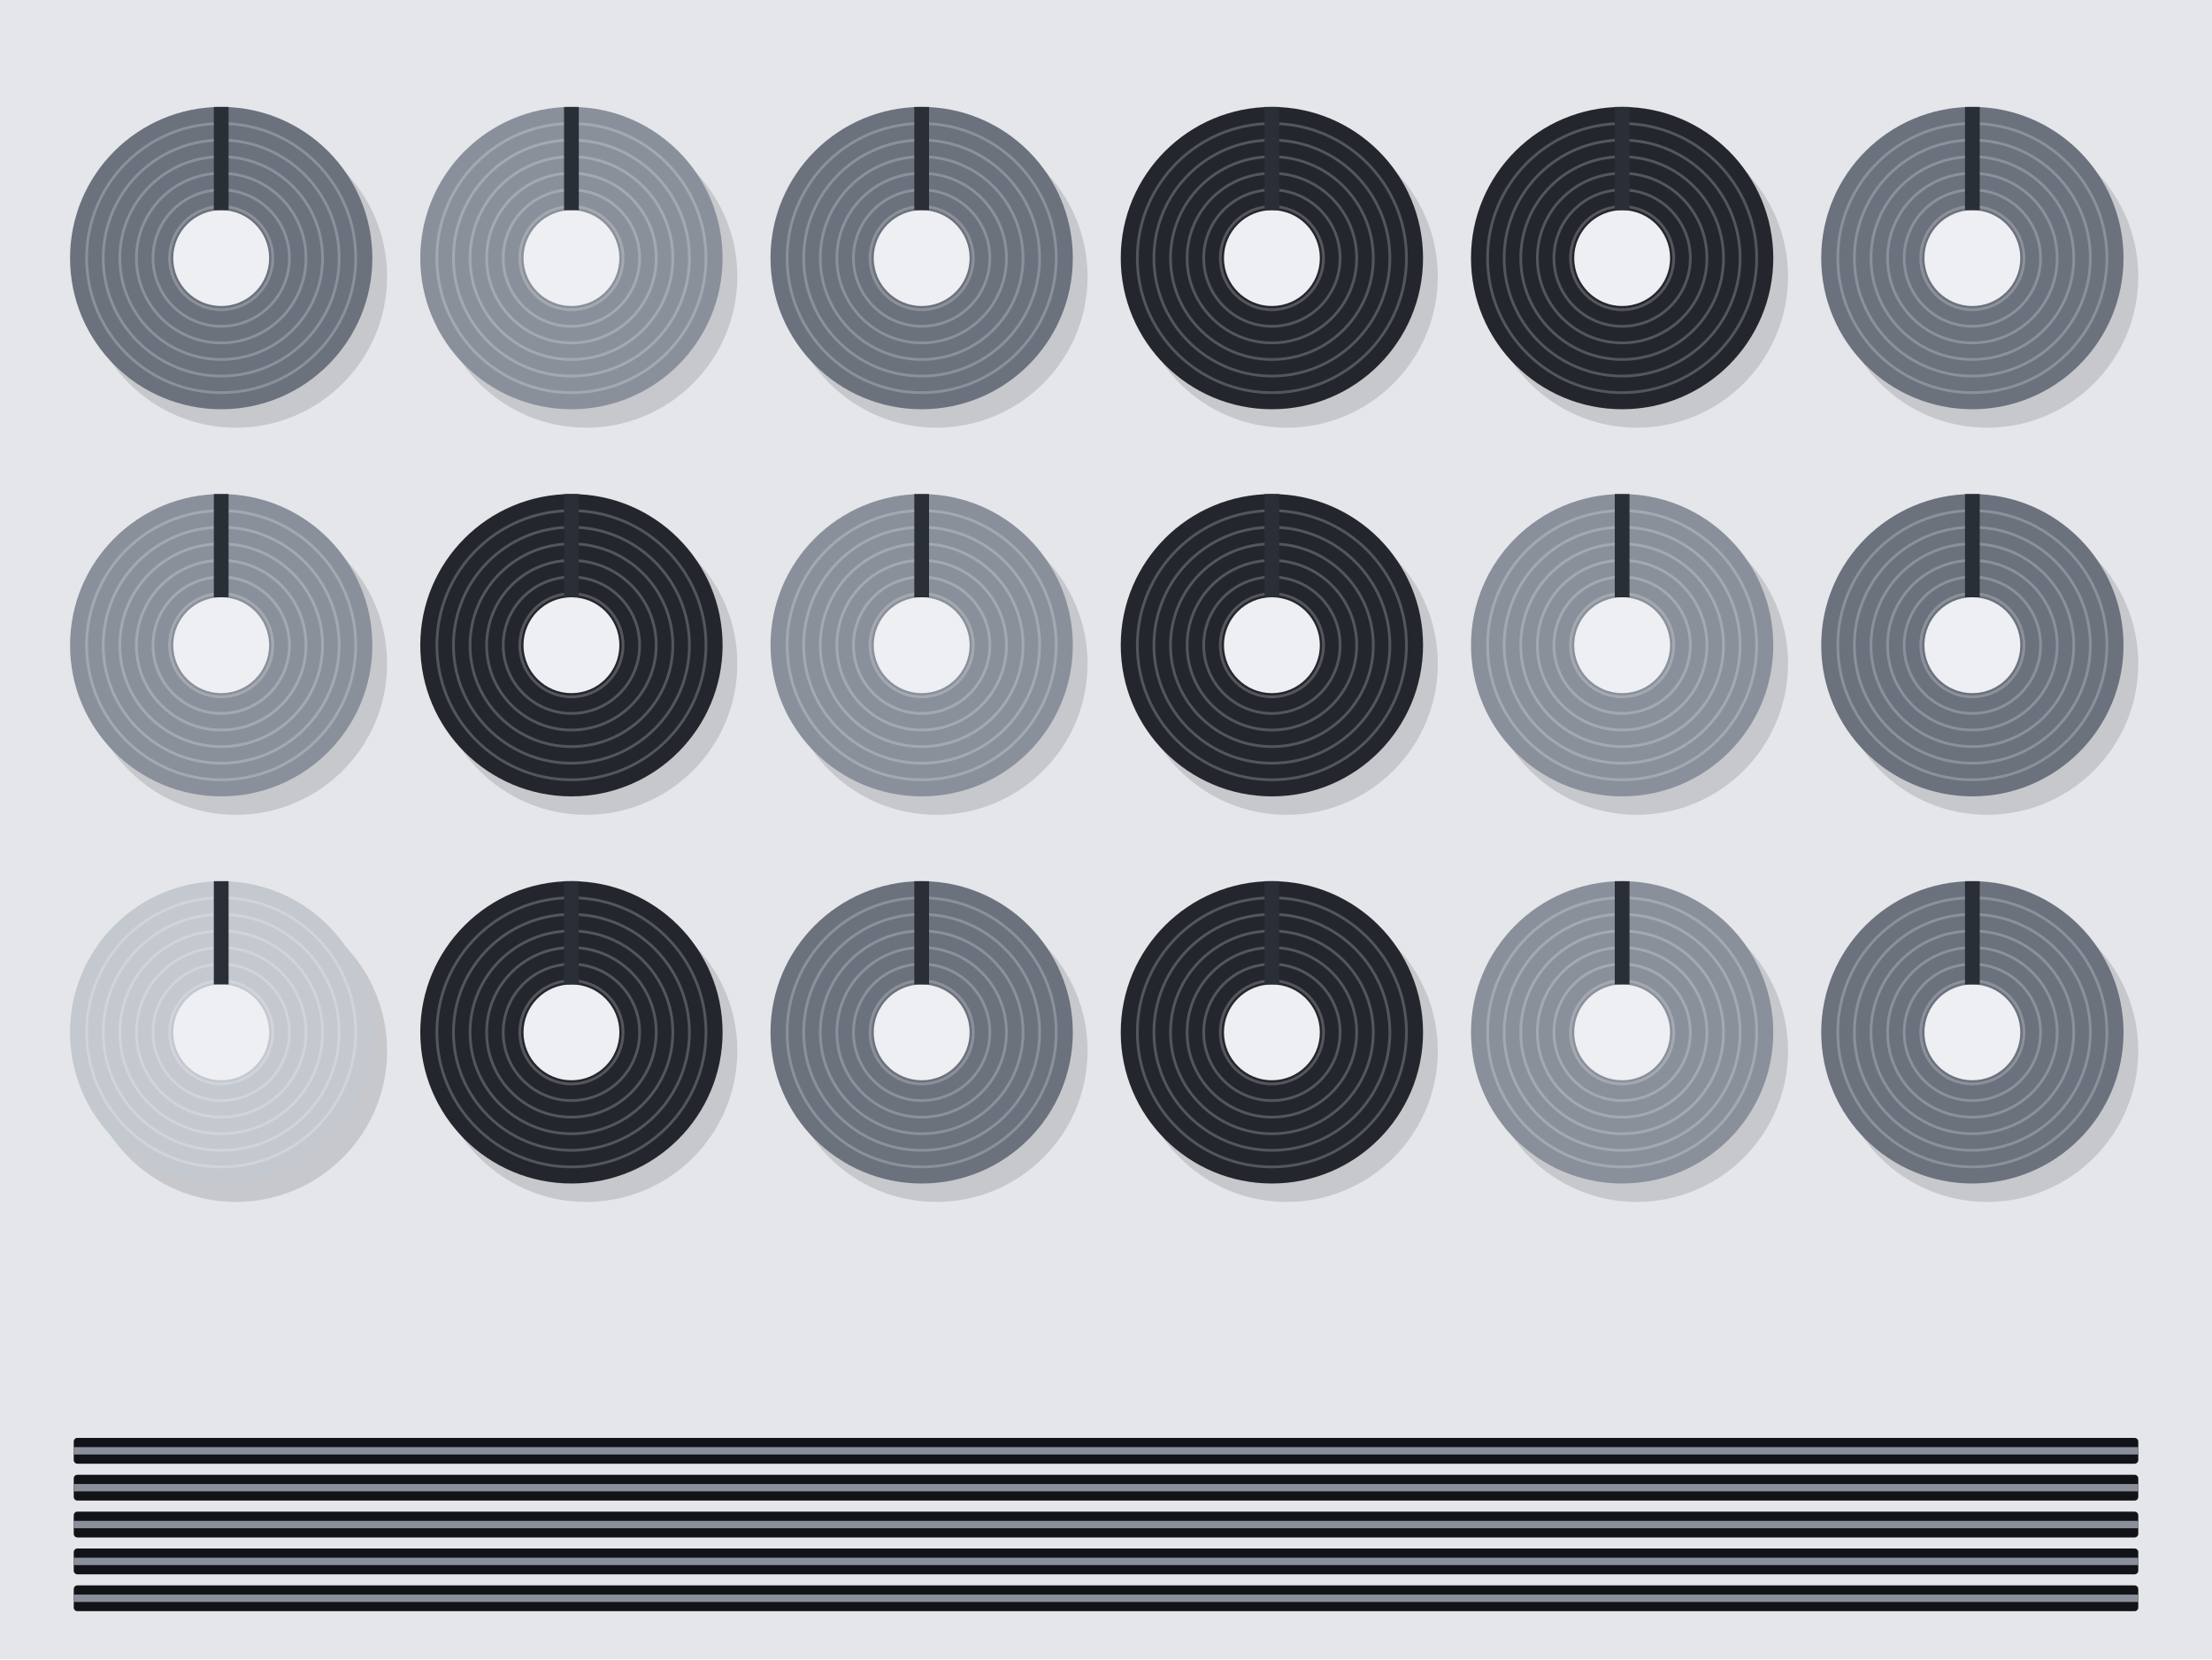
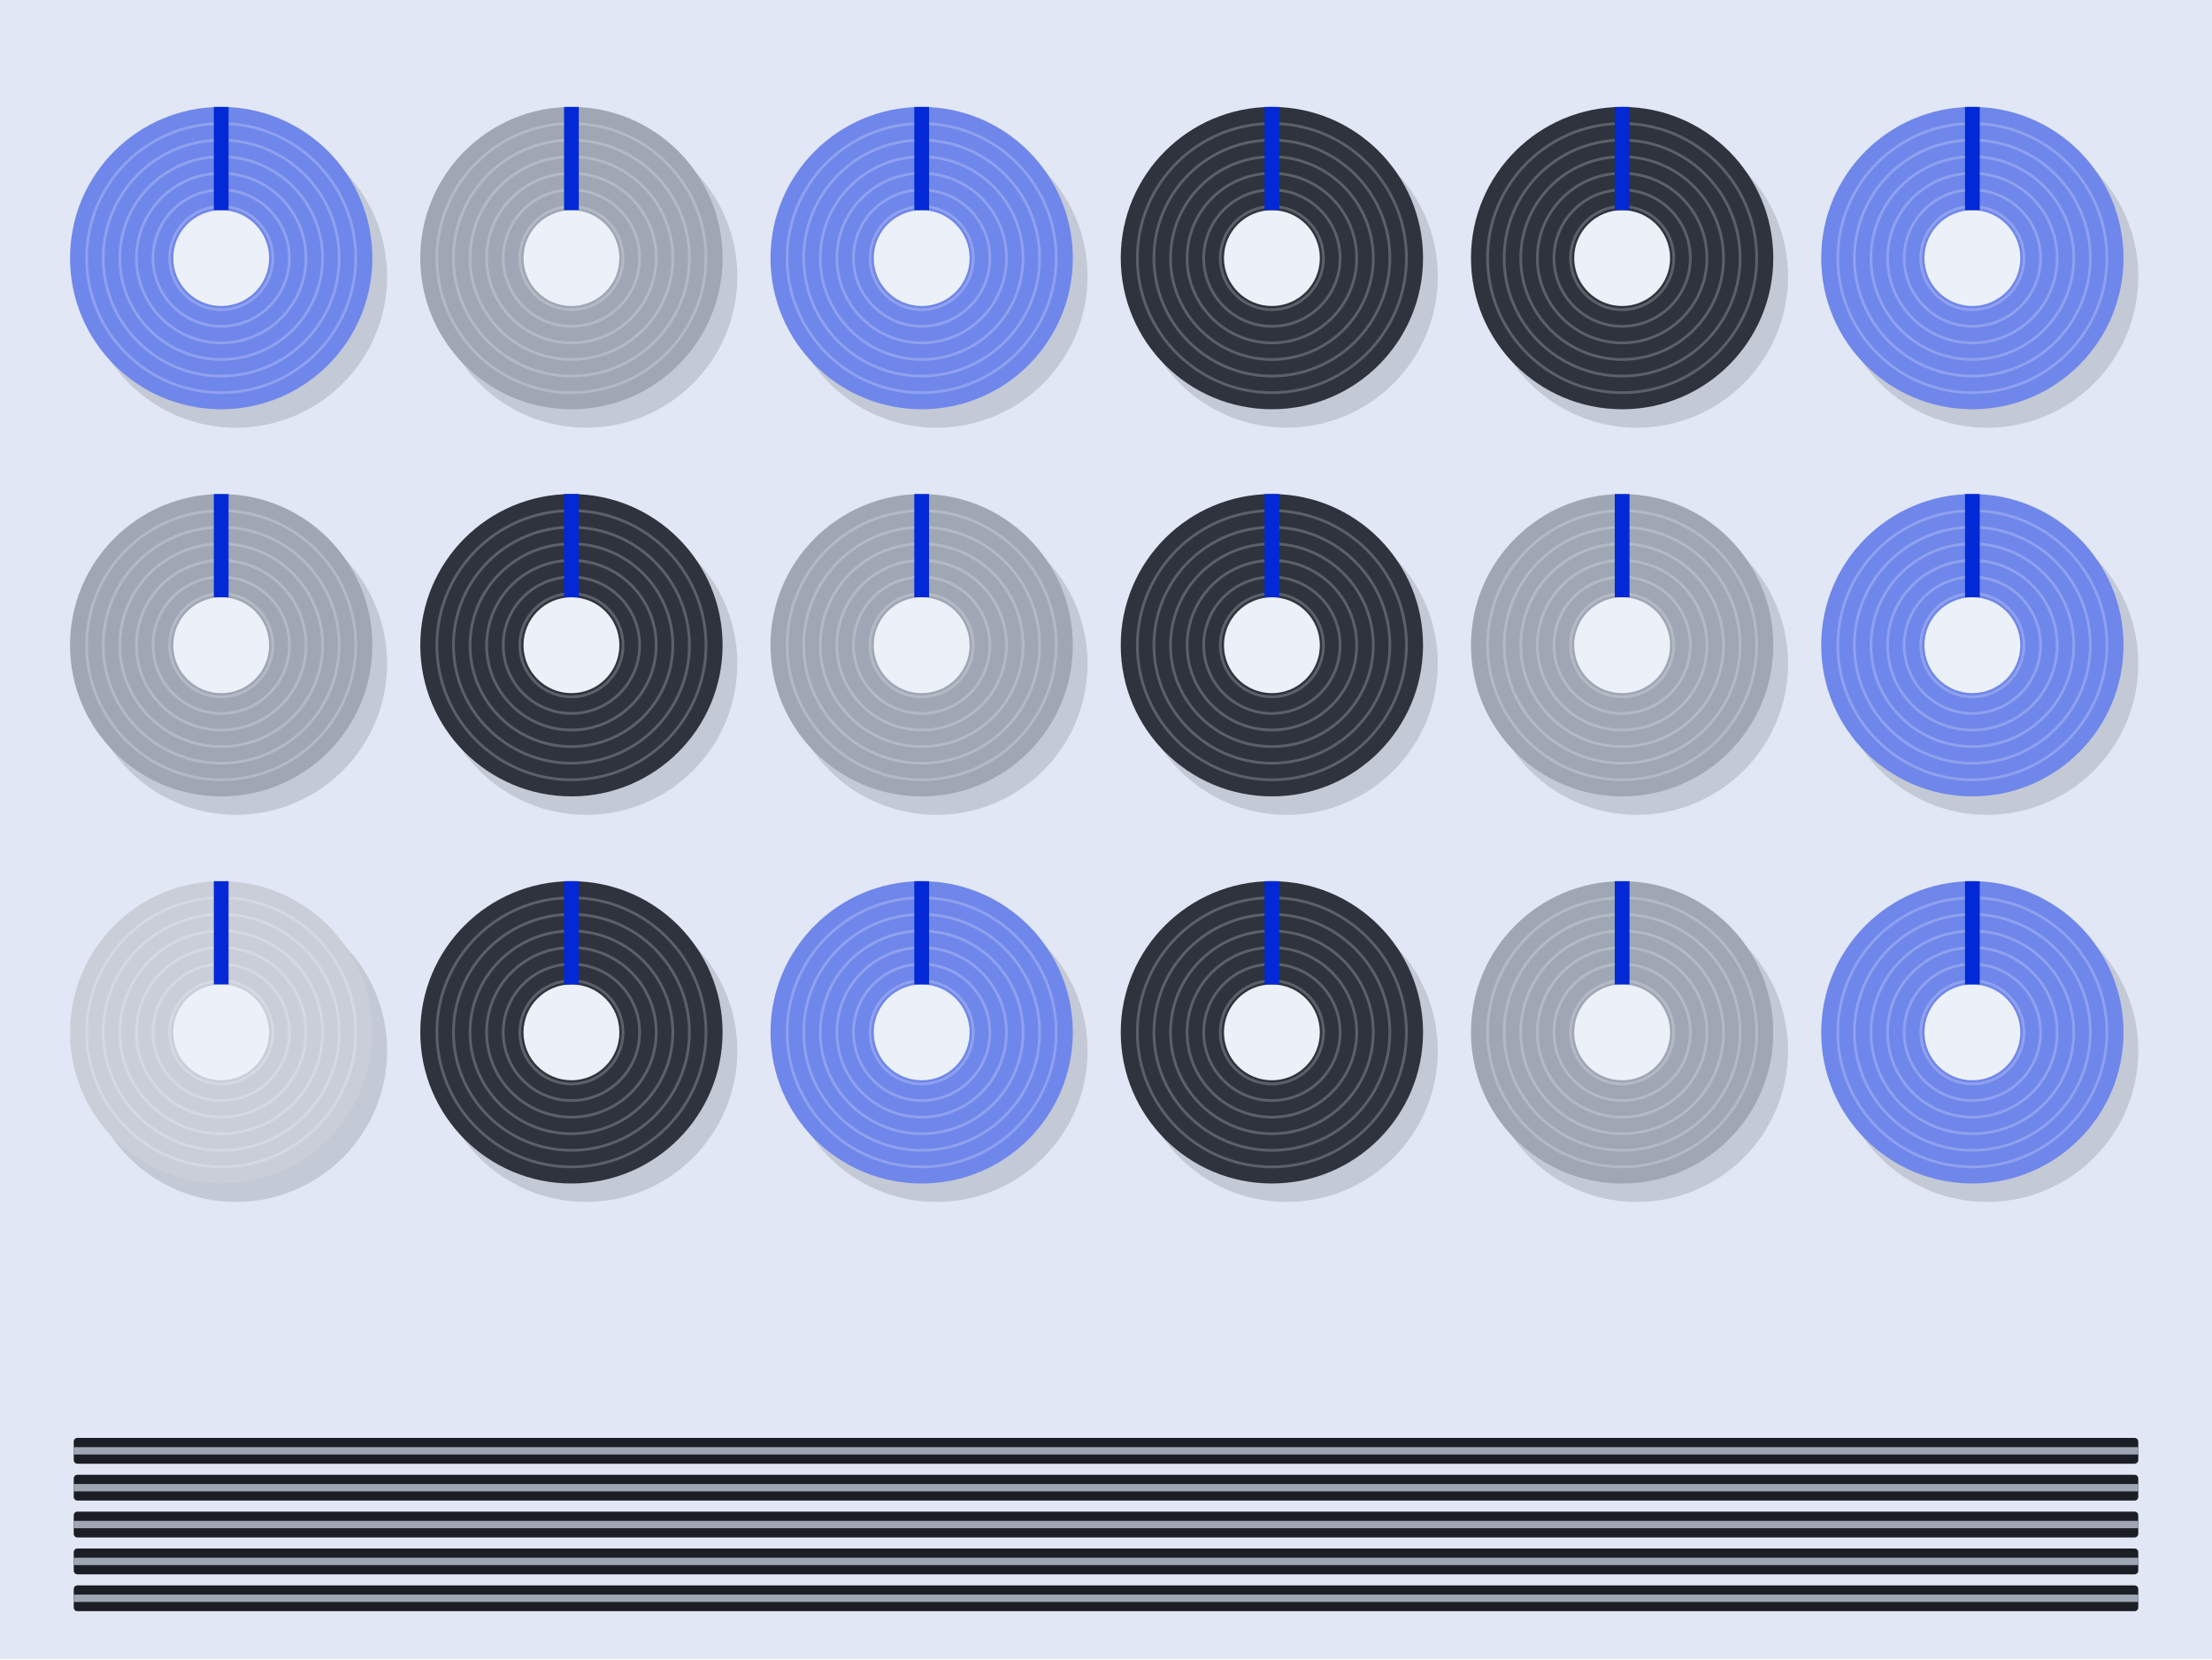
<svg xmlns="http://www.w3.org/2000/svg" viewBox="0 0 1200 900" width="1200" height="900" role="img" aria-label="Steel coils and beams ready for shipment">
  <defs>
    <pattern id="dots" width="24" height="24" patternUnits="userSpaceOnUse">
-       <circle cx="2" cy="2" r="1.4" fill="#C9CCD3" />
+       <circle cx="2" cy="2" r="1.4" fill="#C3CDE4" />
    </pattern>
  </defs>
-   <rect width="1200" height="900" fill="#EEEFF2" />
-   <rect x="0" y="0" width="1200" height="900" rx="0" fill="#E4E6EA" />
+   <rect width="1200" height="900" fill="#ECF0F8" />
+   <rect x="0" y="0" width="1200" height="900" rx="0" fill="#E1E7F4" />
  <circle cx="128" cy="150" r="82" fill="rgba(27,30,36,.15)" />
-   <circle cx="120" cy="140" r="82" fill="#6B717D" />
+   <circle cx="120" cy="140" r="82" fill="#6F86EA" />
  <circle cx="120" cy="140" r="73" fill="none" stroke="rgba(255,255,255,.22)" stroke-width="1.5" />
  <circle cx="120" cy="140" r="64" fill="none" stroke="rgba(255,255,255,.22)" stroke-width="1.5" />
  <circle cx="120" cy="140" r="55" fill="none" stroke="rgba(255,255,255,.22)" stroke-width="1.5" />
  <circle cx="120" cy="140" r="46" fill="none" stroke="rgba(255,255,255,.22)" stroke-width="1.5" />
  <circle cx="120" cy="140" r="37" fill="none" stroke="rgba(255,255,255,.22)" stroke-width="1.5" />
  <circle cx="120" cy="140" r="28" fill="none" stroke="rgba(255,255,255,.22)" stroke-width="1.5" />
-   <circle cx="120" cy="140" r="26" fill="#EEEFF2" />
-   <rect x="116" y="58" width="8" height="56" rx="0" fill="#2A2E36" />
+   <circle cx="120" cy="140" r="26" fill="#ECF0F8" />
+   <rect x="116" y="58" width="8" height="56" rx="0" fill="#0229D5" />
  <circle cx="318" cy="150" r="82" fill="rgba(27,30,36,.15)" />
-   <circle cx="310" cy="140" r="82" fill="#8A909B" />
+   <circle cx="310" cy="140" r="82" fill="#9FA6B4" />
  <circle cx="310" cy="140" r="73" fill="none" stroke="rgba(255,255,255,.22)" stroke-width="1.5" />
  <circle cx="310" cy="140" r="64" fill="none" stroke="rgba(255,255,255,.22)" stroke-width="1.5" />
  <circle cx="310" cy="140" r="55" fill="none" stroke="rgba(255,255,255,.22)" stroke-width="1.5" />
  <circle cx="310" cy="140" r="46" fill="none" stroke="rgba(255,255,255,.22)" stroke-width="1.5" />
  <circle cx="310" cy="140" r="37" fill="none" stroke="rgba(255,255,255,.22)" stroke-width="1.5" />
  <circle cx="310" cy="140" r="28" fill="none" stroke="rgba(255,255,255,.22)" stroke-width="1.5" />
-   <circle cx="310" cy="140" r="26" fill="#EEEFF2" />
-   <rect x="306" y="58" width="8" height="56" rx="0" fill="#2A2E36" />
+   <circle cx="310" cy="140" r="26" fill="#ECF0F8" />
+   <rect x="306" y="58" width="8" height="56" rx="0" fill="#0229D5" />
  <circle cx="508" cy="150" r="82" fill="rgba(27,30,36,.15)" />
-   <circle cx="500" cy="140" r="82" fill="#6B717D" />
+   <circle cx="500" cy="140" r="82" fill="#6F86EA" />
  <circle cx="500" cy="140" r="73" fill="none" stroke="rgba(255,255,255,.22)" stroke-width="1.5" />
  <circle cx="500" cy="140" r="64" fill="none" stroke="rgba(255,255,255,.22)" stroke-width="1.5" />
  <circle cx="500" cy="140" r="55" fill="none" stroke="rgba(255,255,255,.22)" stroke-width="1.5" />
  <circle cx="500" cy="140" r="46" fill="none" stroke="rgba(255,255,255,.22)" stroke-width="1.5" />
  <circle cx="500" cy="140" r="37" fill="none" stroke="rgba(255,255,255,.22)" stroke-width="1.5" />
  <circle cx="500" cy="140" r="28" fill="none" stroke="rgba(255,255,255,.22)" stroke-width="1.5" />
-   <circle cx="500" cy="140" r="26" fill="#EEEFF2" />
-   <rect x="496" y="58" width="8" height="56" rx="0" fill="#2A2E36" />
+   <circle cx="500" cy="140" r="26" fill="#ECF0F8" />
+   <rect x="496" y="58" width="8" height="56" rx="0" fill="#0229D5" />
  <circle cx="698" cy="150" r="82" fill="rgba(27,30,36,.15)" />
-   <circle cx="690" cy="140" r="82" fill="#23262D" />
+   <circle cx="690" cy="140" r="82" fill="#2E333D" />
  <circle cx="690" cy="140" r="73" fill="none" stroke="rgba(255,255,255,.22)" stroke-width="1.5" />
  <circle cx="690" cy="140" r="64" fill="none" stroke="rgba(255,255,255,.22)" stroke-width="1.5" />
  <circle cx="690" cy="140" r="55" fill="none" stroke="rgba(255,255,255,.22)" stroke-width="1.5" />
  <circle cx="690" cy="140" r="46" fill="none" stroke="rgba(255,255,255,.22)" stroke-width="1.5" />
  <circle cx="690" cy="140" r="37" fill="none" stroke="rgba(255,255,255,.22)" stroke-width="1.5" />
  <circle cx="690" cy="140" r="28" fill="none" stroke="rgba(255,255,255,.22)" stroke-width="1.5" />
-   <circle cx="690" cy="140" r="26" fill="#EEEFF2" />
-   <rect x="686" y="58" width="8" height="56" rx="0" fill="#2A2E36" />
+   <circle cx="690" cy="140" r="26" fill="#ECF0F8" />
+   <rect x="686" y="58" width="8" height="56" rx="0" fill="#0229D5" />
  <circle cx="888" cy="150" r="82" fill="rgba(27,30,36,.15)" />
-   <circle cx="880" cy="140" r="82" fill="#23262D" />
+   <circle cx="880" cy="140" r="82" fill="#2E333D" />
  <circle cx="880" cy="140" r="73" fill="none" stroke="rgba(255,255,255,.22)" stroke-width="1.5" />
  <circle cx="880" cy="140" r="64" fill="none" stroke="rgba(255,255,255,.22)" stroke-width="1.5" />
  <circle cx="880" cy="140" r="55" fill="none" stroke="rgba(255,255,255,.22)" stroke-width="1.5" />
  <circle cx="880" cy="140" r="46" fill="none" stroke="rgba(255,255,255,.22)" stroke-width="1.5" />
  <circle cx="880" cy="140" r="37" fill="none" stroke="rgba(255,255,255,.22)" stroke-width="1.5" />
  <circle cx="880" cy="140" r="28" fill="none" stroke="rgba(255,255,255,.22)" stroke-width="1.5" />
-   <circle cx="880" cy="140" r="26" fill="#EEEFF2" />
-   <rect x="876" y="58" width="8" height="56" rx="0" fill="#2A2E36" />
+   <circle cx="880" cy="140" r="26" fill="#ECF0F8" />
+   <rect x="876" y="58" width="8" height="56" rx="0" fill="#0229D5" />
  <circle cx="1078" cy="150" r="82" fill="rgba(27,30,36,.15)" />
-   <circle cx="1070" cy="140" r="82" fill="#6B717D" />
+   <circle cx="1070" cy="140" r="82" fill="#6F86EA" />
  <circle cx="1070" cy="140" r="73" fill="none" stroke="rgba(255,255,255,.22)" stroke-width="1.5" />
  <circle cx="1070" cy="140" r="64" fill="none" stroke="rgba(255,255,255,.22)" stroke-width="1.5" />
  <circle cx="1070" cy="140" r="55" fill="none" stroke="rgba(255,255,255,.22)" stroke-width="1.5" />
  <circle cx="1070" cy="140" r="46" fill="none" stroke="rgba(255,255,255,.22)" stroke-width="1.5" />
  <circle cx="1070" cy="140" r="37" fill="none" stroke="rgba(255,255,255,.22)" stroke-width="1.5" />
  <circle cx="1070" cy="140" r="28" fill="none" stroke="rgba(255,255,255,.22)" stroke-width="1.5" />
-   <circle cx="1070" cy="140" r="26" fill="#EEEFF2" />
-   <rect x="1066" y="58" width="8" height="56" rx="0" fill="#2A2E36" />
+   <circle cx="1070" cy="140" r="26" fill="#ECF0F8" />
+   <rect x="1066" y="58" width="8" height="56" rx="0" fill="#0229D5" />
  <circle cx="128" cy="360" r="82" fill="rgba(27,30,36,.15)" />
-   <circle cx="120" cy="350" r="82" fill="#8A909B" />
+   <circle cx="120" cy="350" r="82" fill="#9FA6B4" />
  <circle cx="120" cy="350" r="73" fill="none" stroke="rgba(255,255,255,.22)" stroke-width="1.5" />
  <circle cx="120" cy="350" r="64" fill="none" stroke="rgba(255,255,255,.22)" stroke-width="1.5" />
  <circle cx="120" cy="350" r="55" fill="none" stroke="rgba(255,255,255,.22)" stroke-width="1.5" />
  <circle cx="120" cy="350" r="46" fill="none" stroke="rgba(255,255,255,.22)" stroke-width="1.5" />
  <circle cx="120" cy="350" r="37" fill="none" stroke="rgba(255,255,255,.22)" stroke-width="1.5" />
  <circle cx="120" cy="350" r="28" fill="none" stroke="rgba(255,255,255,.22)" stroke-width="1.5" />
-   <circle cx="120" cy="350" r="26" fill="#EEEFF2" />
-   <rect x="116" y="268" width="8" height="56" rx="0" fill="#2A2E36" />
+   <circle cx="120" cy="350" r="26" fill="#ECF0F8" />
+   <rect x="116" y="268" width="8" height="56" rx="0" fill="#0229D5" />
  <circle cx="318" cy="360" r="82" fill="rgba(27,30,36,.15)" />
-   <circle cx="310" cy="350" r="82" fill="#23262D" />
+   <circle cx="310" cy="350" r="82" fill="#2E333D" />
  <circle cx="310" cy="350" r="73" fill="none" stroke="rgba(255,255,255,.22)" stroke-width="1.5" />
  <circle cx="310" cy="350" r="64" fill="none" stroke="rgba(255,255,255,.22)" stroke-width="1.5" />
  <circle cx="310" cy="350" r="55" fill="none" stroke="rgba(255,255,255,.22)" stroke-width="1.5" />
  <circle cx="310" cy="350" r="46" fill="none" stroke="rgba(255,255,255,.22)" stroke-width="1.5" />
  <circle cx="310" cy="350" r="37" fill="none" stroke="rgba(255,255,255,.22)" stroke-width="1.5" />
  <circle cx="310" cy="350" r="28" fill="none" stroke="rgba(255,255,255,.22)" stroke-width="1.5" />
-   <circle cx="310" cy="350" r="26" fill="#EEEFF2" />
-   <rect x="306" y="268" width="8" height="56" rx="0" fill="#2A2E36" />
+   <circle cx="310" cy="350" r="26" fill="#ECF0F8" />
+   <rect x="306" y="268" width="8" height="56" rx="0" fill="#0229D5" />
  <circle cx="508" cy="360" r="82" fill="rgba(27,30,36,.15)" />
-   <circle cx="500" cy="350" r="82" fill="#8A909B" />
+   <circle cx="500" cy="350" r="82" fill="#9FA6B4" />
  <circle cx="500" cy="350" r="73" fill="none" stroke="rgba(255,255,255,.22)" stroke-width="1.5" />
  <circle cx="500" cy="350" r="64" fill="none" stroke="rgba(255,255,255,.22)" stroke-width="1.5" />
  <circle cx="500" cy="350" r="55" fill="none" stroke="rgba(255,255,255,.22)" stroke-width="1.5" />
  <circle cx="500" cy="350" r="46" fill="none" stroke="rgba(255,255,255,.22)" stroke-width="1.5" />
  <circle cx="500" cy="350" r="37" fill="none" stroke="rgba(255,255,255,.22)" stroke-width="1.5" />
  <circle cx="500" cy="350" r="28" fill="none" stroke="rgba(255,255,255,.22)" stroke-width="1.5" />
-   <circle cx="500" cy="350" r="26" fill="#EEEFF2" />
-   <rect x="496" y="268" width="8" height="56" rx="0" fill="#2A2E36" />
+   <circle cx="500" cy="350" r="26" fill="#ECF0F8" />
+   <rect x="496" y="268" width="8" height="56" rx="0" fill="#0229D5" />
  <circle cx="698" cy="360" r="82" fill="rgba(27,30,36,.15)" />
-   <circle cx="690" cy="350" r="82" fill="#23262D" />
+   <circle cx="690" cy="350" r="82" fill="#2E333D" />
  <circle cx="690" cy="350" r="73" fill="none" stroke="rgba(255,255,255,.22)" stroke-width="1.5" />
  <circle cx="690" cy="350" r="64" fill="none" stroke="rgba(255,255,255,.22)" stroke-width="1.5" />
  <circle cx="690" cy="350" r="55" fill="none" stroke="rgba(255,255,255,.22)" stroke-width="1.5" />
  <circle cx="690" cy="350" r="46" fill="none" stroke="rgba(255,255,255,.22)" stroke-width="1.5" />
  <circle cx="690" cy="350" r="37" fill="none" stroke="rgba(255,255,255,.22)" stroke-width="1.5" />
  <circle cx="690" cy="350" r="28" fill="none" stroke="rgba(255,255,255,.22)" stroke-width="1.5" />
-   <circle cx="690" cy="350" r="26" fill="#EEEFF2" />
-   <rect x="686" y="268" width="8" height="56" rx="0" fill="#2A2E36" />
+   <circle cx="690" cy="350" r="26" fill="#ECF0F8" />
+   <rect x="686" y="268" width="8" height="56" rx="0" fill="#0229D5" />
  <circle cx="888" cy="360" r="82" fill="rgba(27,30,36,.15)" />
-   <circle cx="880" cy="350" r="82" fill="#8A909B" />
+   <circle cx="880" cy="350" r="82" fill="#9FA6B4" />
  <circle cx="880" cy="350" r="73" fill="none" stroke="rgba(255,255,255,.22)" stroke-width="1.5" />
  <circle cx="880" cy="350" r="64" fill="none" stroke="rgba(255,255,255,.22)" stroke-width="1.5" />
  <circle cx="880" cy="350" r="55" fill="none" stroke="rgba(255,255,255,.22)" stroke-width="1.5" />
  <circle cx="880" cy="350" r="46" fill="none" stroke="rgba(255,255,255,.22)" stroke-width="1.5" />
  <circle cx="880" cy="350" r="37" fill="none" stroke="rgba(255,255,255,.22)" stroke-width="1.5" />
  <circle cx="880" cy="350" r="28" fill="none" stroke="rgba(255,255,255,.22)" stroke-width="1.5" />
-   <circle cx="880" cy="350" r="26" fill="#EEEFF2" />
-   <rect x="876" y="268" width="8" height="56" rx="0" fill="#2A2E36" />
+   <circle cx="880" cy="350" r="26" fill="#ECF0F8" />
+   <rect x="876" y="268" width="8" height="56" rx="0" fill="#0229D5" />
  <circle cx="1078" cy="360" r="82" fill="rgba(27,30,36,.15)" />
-   <circle cx="1070" cy="350" r="82" fill="#6B717D" />
+   <circle cx="1070" cy="350" r="82" fill="#6F86EA" />
  <circle cx="1070" cy="350" r="73" fill="none" stroke="rgba(255,255,255,.22)" stroke-width="1.5" />
  <circle cx="1070" cy="350" r="64" fill="none" stroke="rgba(255,255,255,.22)" stroke-width="1.5" />
  <circle cx="1070" cy="350" r="55" fill="none" stroke="rgba(255,255,255,.22)" stroke-width="1.5" />
  <circle cx="1070" cy="350" r="46" fill="none" stroke="rgba(255,255,255,.22)" stroke-width="1.5" />
  <circle cx="1070" cy="350" r="37" fill="none" stroke="rgba(255,255,255,.22)" stroke-width="1.5" />
  <circle cx="1070" cy="350" r="28" fill="none" stroke="rgba(255,255,255,.22)" stroke-width="1.5" />
-   <circle cx="1070" cy="350" r="26" fill="#EEEFF2" />
-   <rect x="1066" y="268" width="8" height="56" rx="0" fill="#2A2E36" />
+   <circle cx="1070" cy="350" r="26" fill="#ECF0F8" />
+   <rect x="1066" y="268" width="8" height="56" rx="0" fill="#0229D5" />
  <circle cx="128" cy="570" r="82" fill="rgba(27,30,36,.15)" />
-   <circle cx="120" cy="560" r="82" fill="#C4C8CF" />
+   <circle cx="120" cy="560" r="82" fill="#C9CED8" />
  <circle cx="120" cy="560" r="73" fill="none" stroke="rgba(255,255,255,.22)" stroke-width="1.5" />
  <circle cx="120" cy="560" r="64" fill="none" stroke="rgba(255,255,255,.22)" stroke-width="1.5" />
  <circle cx="120" cy="560" r="55" fill="none" stroke="rgba(255,255,255,.22)" stroke-width="1.5" />
  <circle cx="120" cy="560" r="46" fill="none" stroke="rgba(255,255,255,.22)" stroke-width="1.5" />
  <circle cx="120" cy="560" r="37" fill="none" stroke="rgba(255,255,255,.22)" stroke-width="1.5" />
  <circle cx="120" cy="560" r="28" fill="none" stroke="rgba(255,255,255,.22)" stroke-width="1.5" />
-   <circle cx="120" cy="560" r="26" fill="#EEEFF2" />
-   <rect x="116" y="478" width="8" height="56" rx="0" fill="#2A2E36" />
+   <circle cx="120" cy="560" r="26" fill="#ECF0F8" />
+   <rect x="116" y="478" width="8" height="56" rx="0" fill="#0229D5" />
  <circle cx="318" cy="570" r="82" fill="rgba(27,30,36,.15)" />
-   <circle cx="310" cy="560" r="82" fill="#23262D" />
+   <circle cx="310" cy="560" r="82" fill="#2E333D" />
  <circle cx="310" cy="560" r="73" fill="none" stroke="rgba(255,255,255,.22)" stroke-width="1.5" />
  <circle cx="310" cy="560" r="64" fill="none" stroke="rgba(255,255,255,.22)" stroke-width="1.5" />
  <circle cx="310" cy="560" r="55" fill="none" stroke="rgba(255,255,255,.22)" stroke-width="1.5" />
  <circle cx="310" cy="560" r="46" fill="none" stroke="rgba(255,255,255,.22)" stroke-width="1.5" />
  <circle cx="310" cy="560" r="37" fill="none" stroke="rgba(255,255,255,.22)" stroke-width="1.5" />
  <circle cx="310" cy="560" r="28" fill="none" stroke="rgba(255,255,255,.22)" stroke-width="1.5" />
-   <circle cx="310" cy="560" r="26" fill="#EEEFF2" />
-   <rect x="306" y="478" width="8" height="56" rx="0" fill="#2A2E36" />
+   <circle cx="310" cy="560" r="26" fill="#ECF0F8" />
+   <rect x="306" y="478" width="8" height="56" rx="0" fill="#0229D5" />
  <circle cx="508" cy="570" r="82" fill="rgba(27,30,36,.15)" />
-   <circle cx="500" cy="560" r="82" fill="#6B717D" />
+   <circle cx="500" cy="560" r="82" fill="#6F86EA" />
  <circle cx="500" cy="560" r="73" fill="none" stroke="rgba(255,255,255,.22)" stroke-width="1.5" />
  <circle cx="500" cy="560" r="64" fill="none" stroke="rgba(255,255,255,.22)" stroke-width="1.5" />
  <circle cx="500" cy="560" r="55" fill="none" stroke="rgba(255,255,255,.22)" stroke-width="1.5" />
  <circle cx="500" cy="560" r="46" fill="none" stroke="rgba(255,255,255,.22)" stroke-width="1.5" />
  <circle cx="500" cy="560" r="37" fill="none" stroke="rgba(255,255,255,.22)" stroke-width="1.5" />
  <circle cx="500" cy="560" r="28" fill="none" stroke="rgba(255,255,255,.22)" stroke-width="1.5" />
-   <circle cx="500" cy="560" r="26" fill="#EEEFF2" />
-   <rect x="496" y="478" width="8" height="56" rx="0" fill="#2A2E36" />
+   <circle cx="500" cy="560" r="26" fill="#ECF0F8" />
+   <rect x="496" y="478" width="8" height="56" rx="0" fill="#0229D5" />
  <circle cx="698" cy="570" r="82" fill="rgba(27,30,36,.15)" />
-   <circle cx="690" cy="560" r="82" fill="#23262D" />
+   <circle cx="690" cy="560" r="82" fill="#2E333D" />
  <circle cx="690" cy="560" r="73" fill="none" stroke="rgba(255,255,255,.22)" stroke-width="1.5" />
  <circle cx="690" cy="560" r="64" fill="none" stroke="rgba(255,255,255,.22)" stroke-width="1.5" />
  <circle cx="690" cy="560" r="55" fill="none" stroke="rgba(255,255,255,.22)" stroke-width="1.5" />
  <circle cx="690" cy="560" r="46" fill="none" stroke="rgba(255,255,255,.22)" stroke-width="1.5" />
  <circle cx="690" cy="560" r="37" fill="none" stroke="rgba(255,255,255,.22)" stroke-width="1.5" />
  <circle cx="690" cy="560" r="28" fill="none" stroke="rgba(255,255,255,.22)" stroke-width="1.5" />
-   <circle cx="690" cy="560" r="26" fill="#EEEFF2" />
-   <rect x="686" y="478" width="8" height="56" rx="0" fill="#2A2E36" />
+   <circle cx="690" cy="560" r="26" fill="#ECF0F8" />
+   <rect x="686" y="478" width="8" height="56" rx="0" fill="#0229D5" />
  <circle cx="888" cy="570" r="82" fill="rgba(27,30,36,.15)" />
-   <circle cx="880" cy="560" r="82" fill="#8A909B" />
+   <circle cx="880" cy="560" r="82" fill="#9FA6B4" />
  <circle cx="880" cy="560" r="73" fill="none" stroke="rgba(255,255,255,.22)" stroke-width="1.5" />
  <circle cx="880" cy="560" r="64" fill="none" stroke="rgba(255,255,255,.22)" stroke-width="1.5" />
  <circle cx="880" cy="560" r="55" fill="none" stroke="rgba(255,255,255,.22)" stroke-width="1.5" />
  <circle cx="880" cy="560" r="46" fill="none" stroke="rgba(255,255,255,.22)" stroke-width="1.5" />
  <circle cx="880" cy="560" r="37" fill="none" stroke="rgba(255,255,255,.22)" stroke-width="1.5" />
  <circle cx="880" cy="560" r="28" fill="none" stroke="rgba(255,255,255,.22)" stroke-width="1.5" />
-   <circle cx="880" cy="560" r="26" fill="#EEEFF2" />
-   <rect x="876" y="478" width="8" height="56" rx="0" fill="#2A2E36" />
+   <circle cx="880" cy="560" r="26" fill="#ECF0F8" />
+   <rect x="876" y="478" width="8" height="56" rx="0" fill="#0229D5" />
  <circle cx="1078" cy="570" r="82" fill="rgba(27,30,36,.15)" />
-   <circle cx="1070" cy="560" r="82" fill="#6B717D" />
+   <circle cx="1070" cy="560" r="82" fill="#6F86EA" />
  <circle cx="1070" cy="560" r="73" fill="none" stroke="rgba(255,255,255,.22)" stroke-width="1.5" />
  <circle cx="1070" cy="560" r="64" fill="none" stroke="rgba(255,255,255,.22)" stroke-width="1.5" />
  <circle cx="1070" cy="560" r="55" fill="none" stroke="rgba(255,255,255,.22)" stroke-width="1.5" />
  <circle cx="1070" cy="560" r="46" fill="none" stroke="rgba(255,255,255,.22)" stroke-width="1.5" />
  <circle cx="1070" cy="560" r="37" fill="none" stroke="rgba(255,255,255,.22)" stroke-width="1.5" />
  <circle cx="1070" cy="560" r="28" fill="none" stroke="rgba(255,255,255,.22)" stroke-width="1.5" />
-   <circle cx="1070" cy="560" r="26" fill="#EEEFF2" />
-   <rect x="1066" y="478" width="8" height="56" rx="0" fill="#2A2E36" />
-   <rect x="40" y="780" width="1120" height="14" rx="2" fill="#111317" />
-   <rect x="40" y="785" width="1120" height="4" rx="0" fill="#8A909B" />
-   <rect x="40" y="800" width="1120" height="14" rx="2" fill="#111317" />
-   <rect x="40" y="805" width="1120" height="4" rx="0" fill="#8A909B" />
-   <rect x="40" y="820" width="1120" height="14" rx="2" fill="#111317" />
-   <rect x="40" y="825" width="1120" height="4" rx="0" fill="#8A909B" />
-   <rect x="40" y="840" width="1120" height="14" rx="2" fill="#111317" />
-   <rect x="40" y="845" width="1120" height="4" rx="0" fill="#8A909B" />
-   <rect x="40" y="860" width="1120" height="14" rx="2" fill="#111317" />
-   <rect x="40" y="865" width="1120" height="4" rx="0" fill="#8A909B" />
+   <circle cx="1070" cy="560" r="26" fill="#ECF0F8" />
+   <rect x="1066" y="478" width="8" height="56" rx="0" fill="#0229D5" />
+   <rect x="40" y="780" width="1120" height="14" rx="2" fill="#1B1E24" />
+   <rect x="40" y="785" width="1120" height="4" rx="0" fill="#9FA6B4" />
+   <rect x="40" y="800" width="1120" height="14" rx="2" fill="#1B1E24" />
+   <rect x="40" y="805" width="1120" height="4" rx="0" fill="#9FA6B4" />
+   <rect x="40" y="820" width="1120" height="14" rx="2" fill="#1B1E24" />
+   <rect x="40" y="825" width="1120" height="4" rx="0" fill="#9FA6B4" />
+   <rect x="40" y="840" width="1120" height="14" rx="2" fill="#1B1E24" />
+   <rect x="40" y="845" width="1120" height="4" rx="0" fill="#9FA6B4" />
+   <rect x="40" y="860" width="1120" height="14" rx="2" fill="#1B1E24" />
+   <rect x="40" y="865" width="1120" height="4" rx="0" fill="#9FA6B4" />
</svg>
